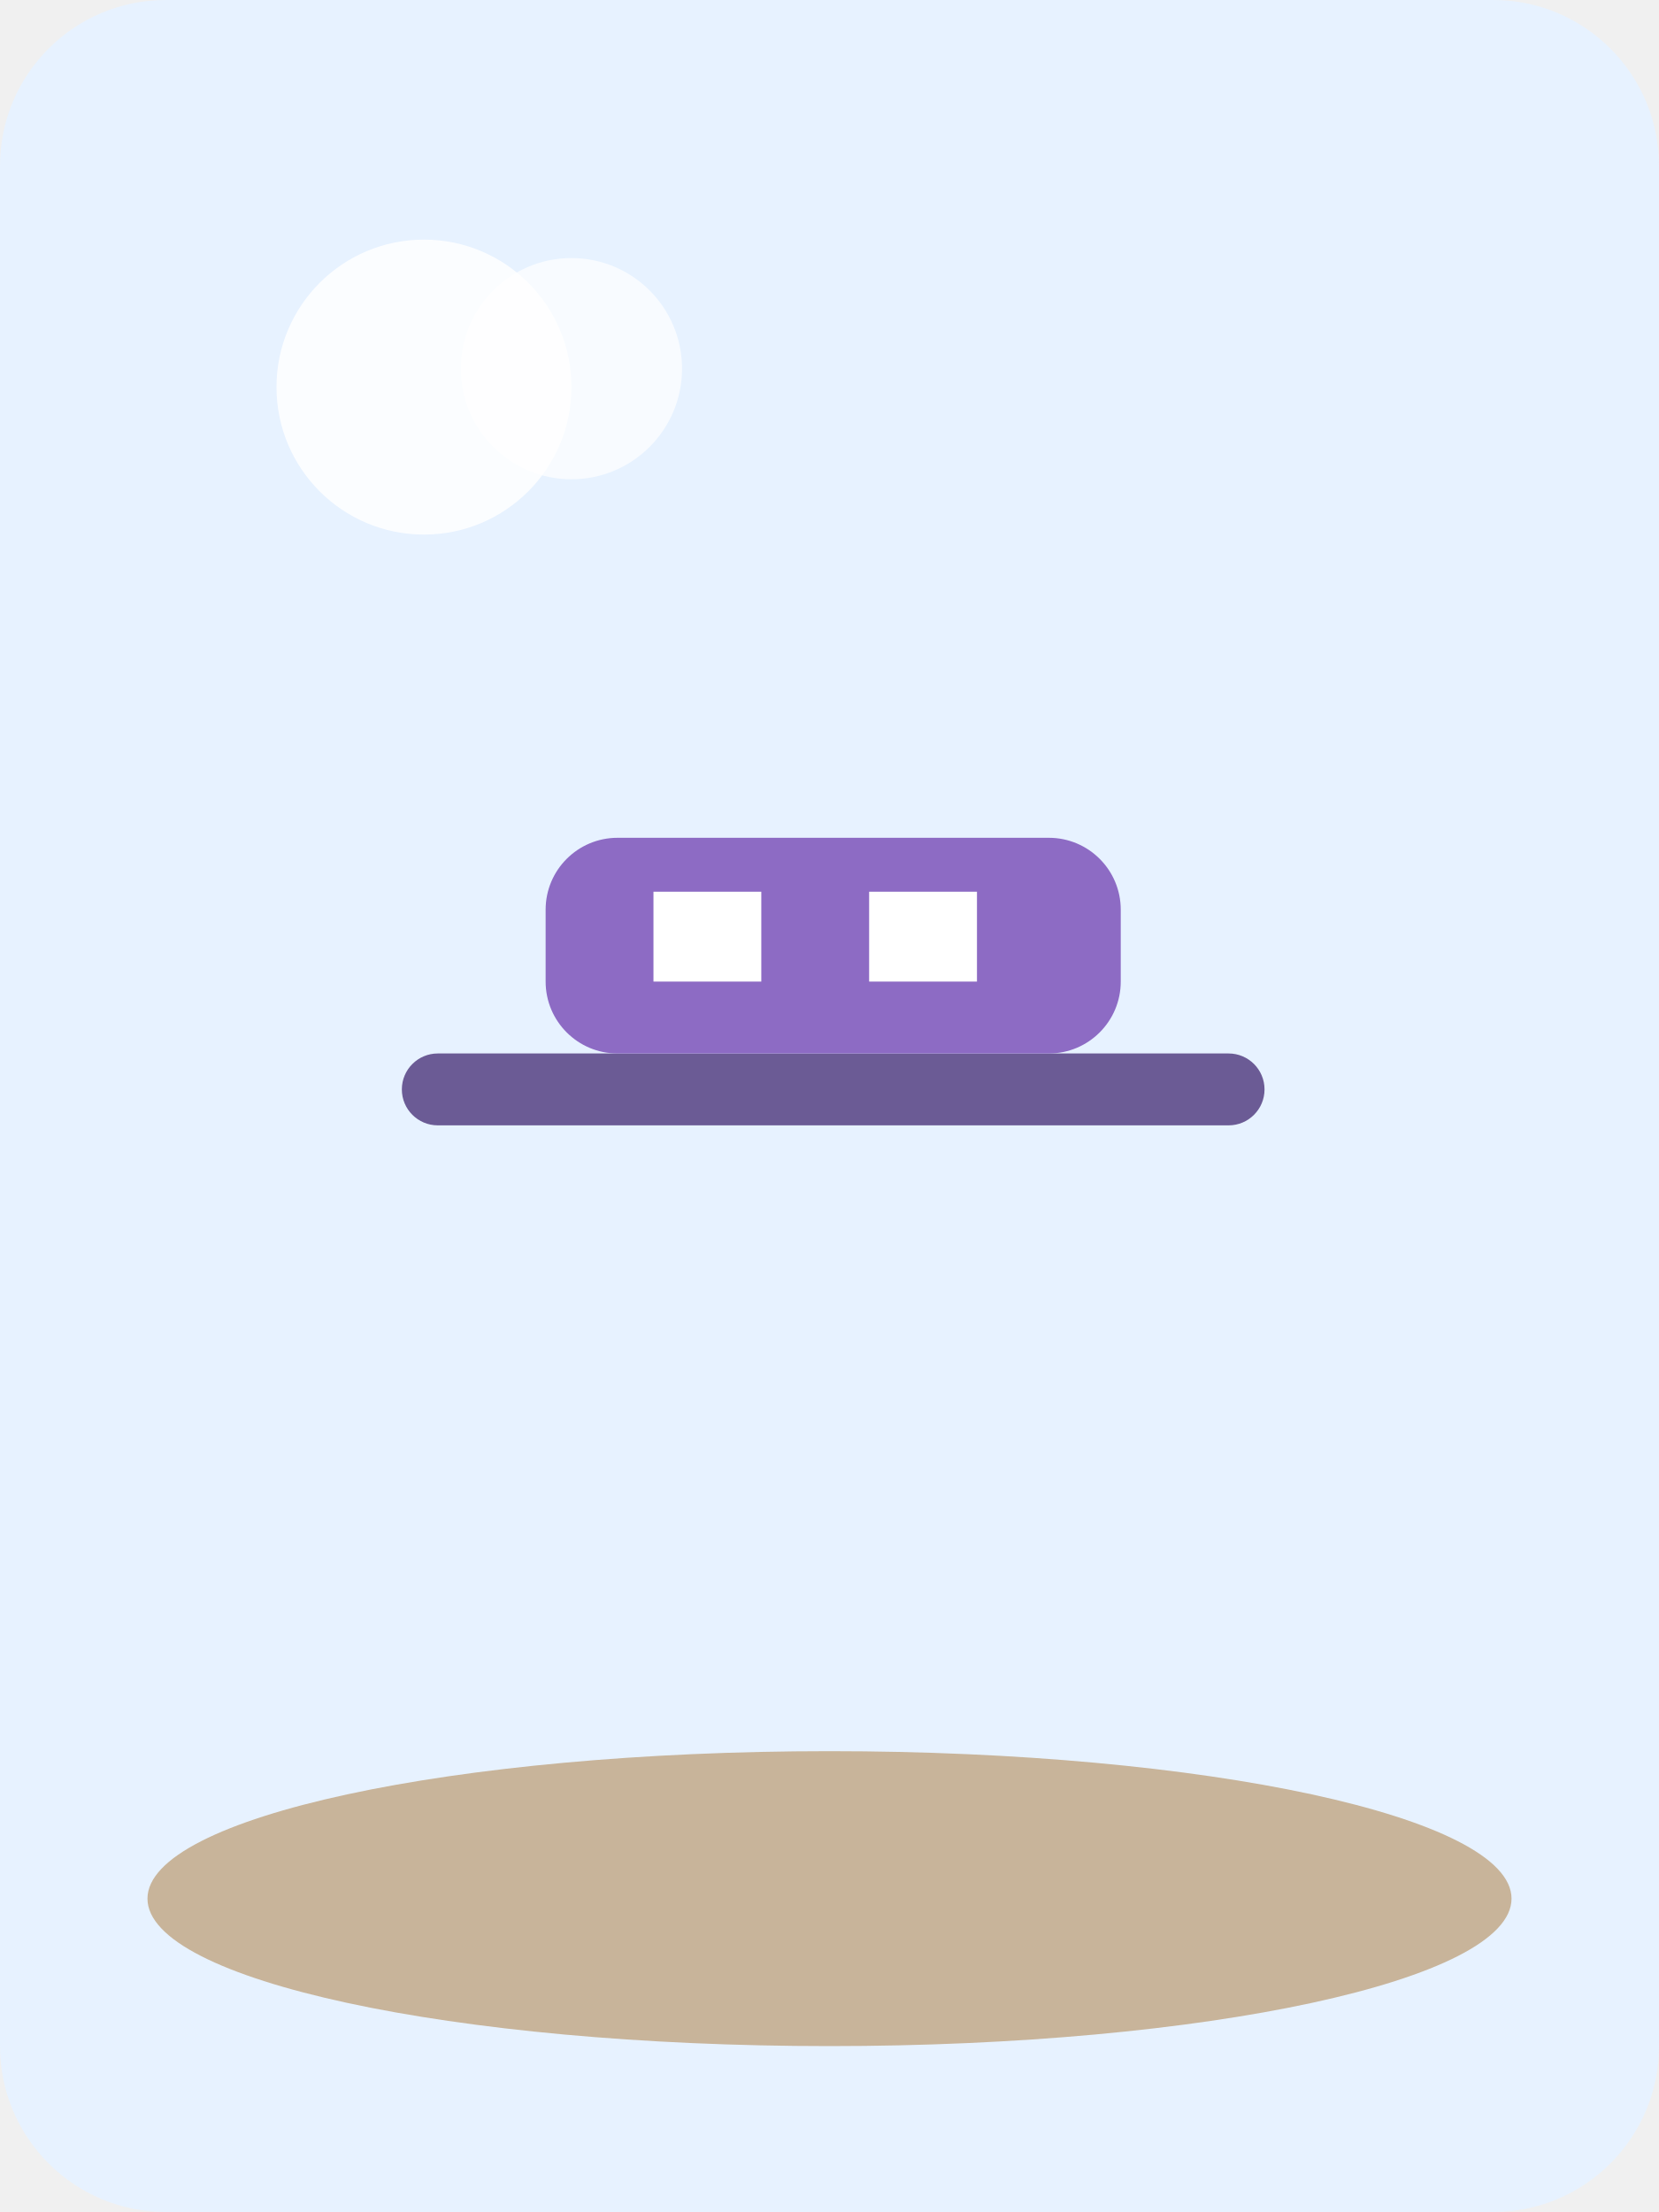
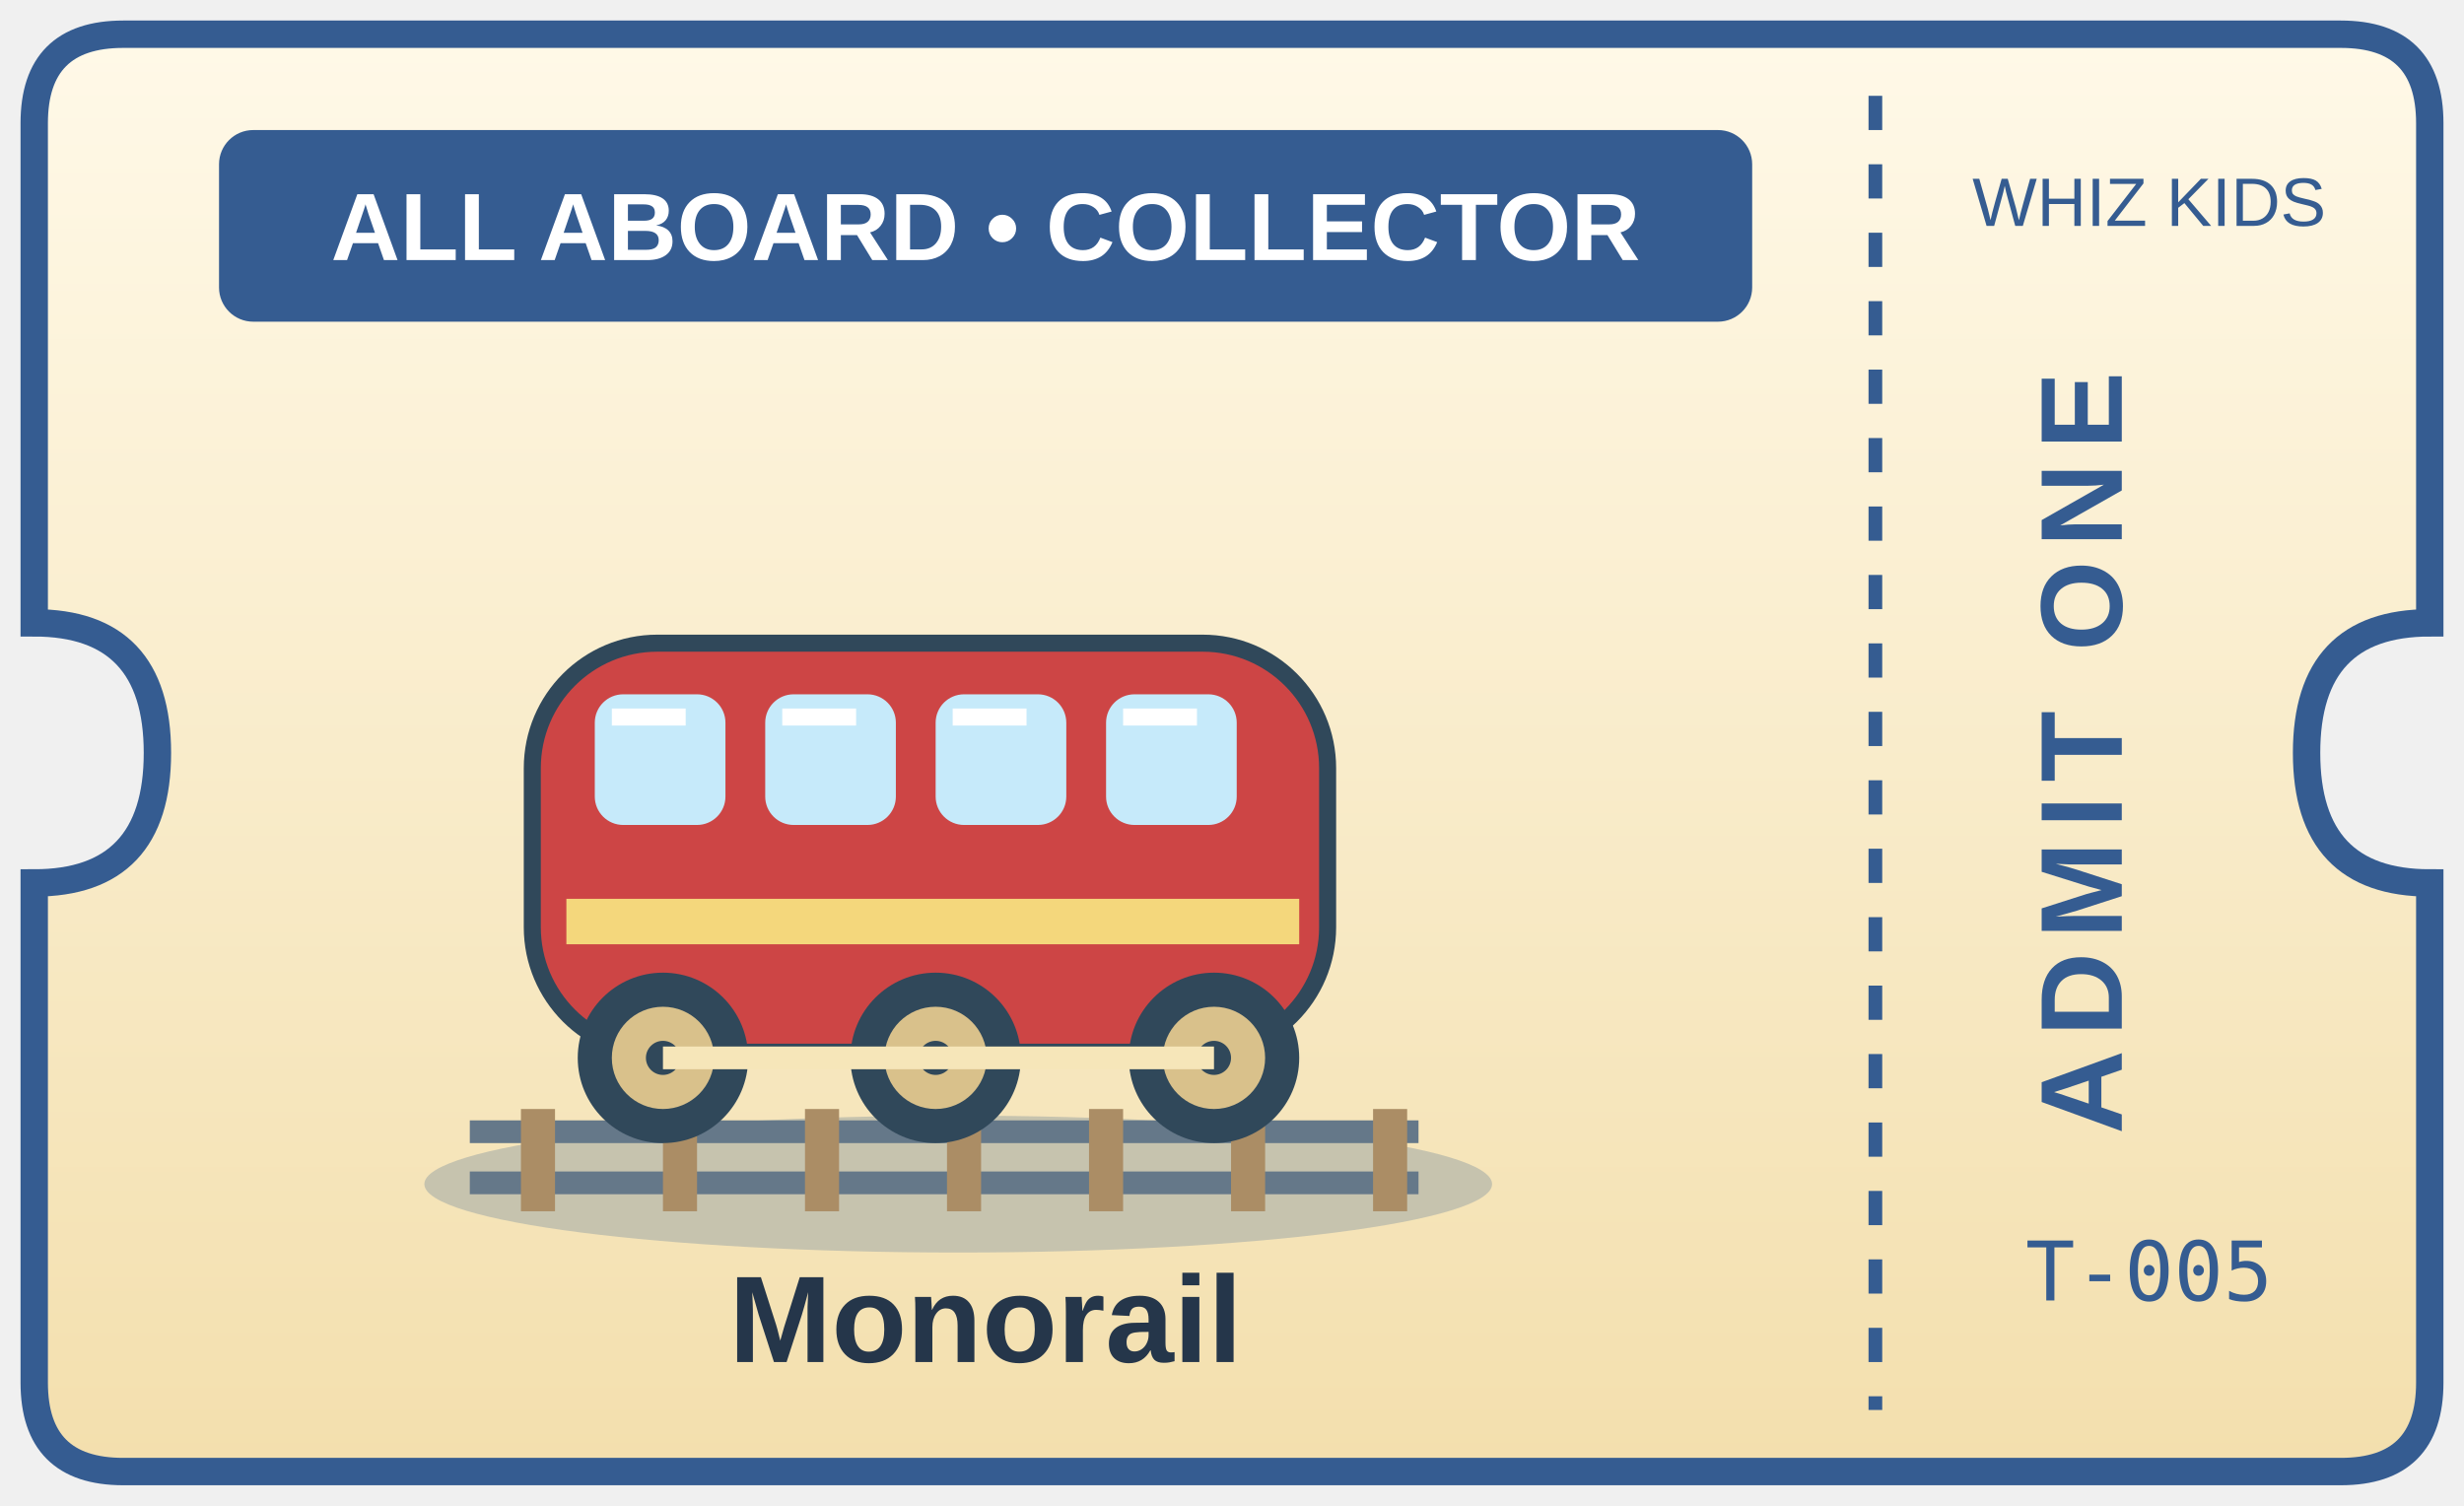
- <svg xmlns="http://www.w3.org/2000/svg" viewBox="0 0 180 240">
-   <rect width="180" height="240" rx="18" fill="#e7f2ff" />
-   <circle cx="46" cy="42" r="16" fill="#fff" opacity=".85" />
-   <circle cx="62" cy="40" r="12" fill="#fff" opacity=".7" />
-   <ellipse cx="90" cy="206" rx="74" ry="16" fill="#c8b49a" />
-   <g transform="translate(28,48) scale(1.95)">
-     <rect x="8" y="34" width="48" height="4" rx="2" fill="#6b5b95" />
-     <rect x="16" y="22" width="32" height="12" rx="4" fill="#8d6bc4" />
-     <rect x="22" y="25" width="6" height="5" fill="#fff" />
-     <rect x="34" y="25" width="6" height="5" fill="#fff" />
+ <svg xmlns="http://www.w3.org/2000/svg" viewBox="0 0 360 220">
+   <defs>
+     <linearGradient id="paper" x2="0" y2="1">
+       <stop stop-color="#fff9e8" />
+       <stop offset="1" stop-color="#f3dfad" />
+     </linearGradient>
+   </defs>
+   <path d="M18 5H342Q355 5 355 18V91Q337 91 337 110Q337 129 355 129V202Q355 215 342 215H18Q5 215 5 202V129Q23 129 23 110Q23 91 5 91V18Q5 5 18 5Z" fill="url(#paper)" stroke="#355c91" stroke-width="4" />
+   <path d="M274 14V206" stroke="#355c91" stroke-width="2" stroke-dasharray="5 5" />
+   <rect x="32" y="19" width="224" height="28" rx="5" fill="#355c91" />
+   <text x="144" y="38" text-anchor="middle" font-family="Arial,sans-serif" font-weight="bold" font-size="14" fill="white">ALL ABOARD • COLLECTOR</text>
+   <ellipse cx="140" cy="173" rx="78" ry="10" fill="#c6c3ae" />
+   <g transform="translate(62,45) scale(.83)">
+     <path d="M8 145H175M8 154H175" stroke="#657889" stroke-width="4" />
+     <path d="M20 141V159" stroke="#ab8d65" stroke-width="6" />
+     <path d="M45 141V159" stroke="#ab8d65" stroke-width="6" />
+     <path d="M70 141V159" stroke="#ab8d65" stroke-width="6" />
+     <path d="M95 141V159" stroke="#ab8d65" stroke-width="6" />
+     <path d="M120 141V159" stroke="#ab8d65" stroke-width="6" />
+     <path d="M145 141V159" stroke="#ab8d65" stroke-width="6" />
+     <path d="M170 141V159" stroke="#ab8d65" stroke-width="6" />
+     <rect x="19" y="59" width="140" height="72" rx="22" fill="#cd4545" stroke="#30485a" stroke-width="3" />
+     <path d="M25 108H154" stroke="#f4d77c" stroke-width="8" />
+     <rect x="30" y="68" width="23" height="23" rx="5" fill="#c6eafa" />
+     <path d="M33 72L46 72" stroke="#fff" stroke-width="3" />
+     <rect x="60" y="68" width="23" height="23" rx="5" fill="#c6eafa" />
+     <path d="M63 72L76 72" stroke="#fff" stroke-width="3" />
+     <rect x="90" y="68" width="23" height="23" rx="5" fill="#c6eafa" />
+     <path d="M93 72L106 72" stroke="#fff" stroke-width="3" />
+     <rect x="120" y="68" width="23" height="23" rx="5" fill="#c6eafa" />
+     <path d="M123 72L136 72" stroke="#fff" stroke-width="3" />
+     <circle cx="42" cy="132" r="15" fill="#30485a" />
+     <circle cx="42" cy="132" r="9" fill="#d9c18b" />
+     <circle cx="42" cy="132" r="3" fill="#30485a" />
+     <circle cx="90" cy="132" r="15" fill="#30485a" />
+     <circle cx="90" cy="132" r="9" fill="#d9c18b" />
+     <circle cx="90" cy="132" r="3" fill="#30485a" />
+     <circle cx="139" cy="132" r="15" fill="#30485a" />
+     <circle cx="139" cy="132" r="9" fill="#d9c18b" />
+     <circle cx="139" cy="132" r="3" fill="#30485a" />
+     <path d="M42 132H139" stroke="#f6e6b9" stroke-width="4" />
  </g>
+   <text x="144" y="199" text-anchor="middle" font-family="Arial,sans-serif" font-weight="bold" font-size="18" fill="#25364a">Monorail</text>
+   <text transform="translate(310,110) rotate(-90)" text-anchor="middle" font-family="Arial,sans-serif" font-weight="bold" font-size="17" letter-spacing="2" fill="#355c91">ADMIT ONE</text>
+   <text x="314" y="190" text-anchor="middle" font-family="monospace" font-size="12" fill="#355c91">T-005</text>
+   <text x="314" y="33" text-anchor="middle" font-family="Arial" font-size="10" fill="#355c91">WHIZ KIDS</text>
</svg>
